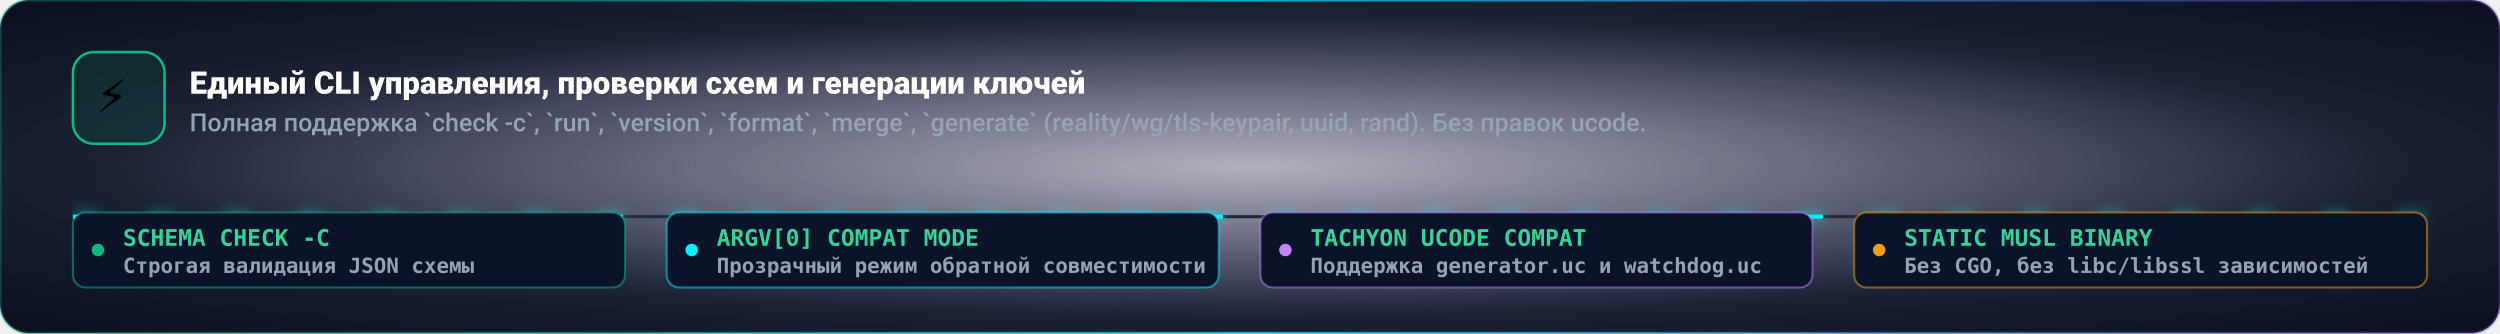
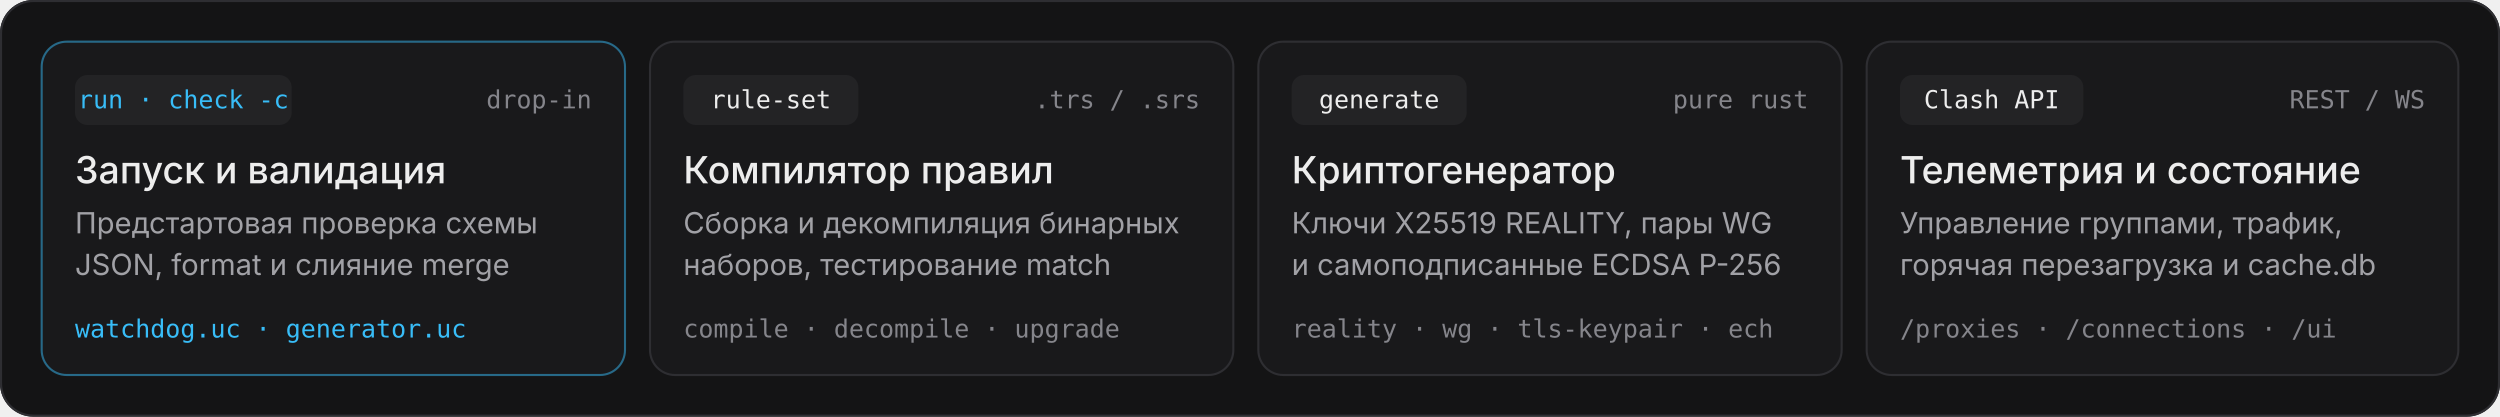
- <svg xmlns="http://www.w3.org/2000/svg" viewBox="0 0 1200 160" width="100%" height="100%">
-   <defs>
-     <radialGradient id="cli-bg" cx="50%" cy="50%" r="75%">
-       <stop offset="0%" stop-color="#1E1B4B" stop-opacity="0.3" />
-       <stop offset="60%" stop-color="#0F172A" stop-opacity="0.95" />
-       <stop offset="100%" stop-color="#020617" stop-opacity="0.98" />
-     </radialGradient>
-     <linearGradient id="cli-border" x1="0%" y1="0%" x2="100%" y2="0%">
-       <stop offset="0%" stop-color="#10B981" stop-opacity="0.3" />
-       <stop offset="50%" stop-color="#00F0FF" stop-opacity="0.7" />
-       <stop offset="100%" stop-color="#8B5CF6" stop-opacity="0.3" />
-     </linearGradient>
-     <filter id="cli-glow" filterUnits="userSpaceOnUse" x="0" y="0" width="1200" height="160">
-       <feGaussianBlur stdDeviation="3" result="blur" />
-       <feMerge>
-         <feMergeNode in="blur" />
-         <feMergeNode in="SourceGraphic" />
-       </feMerge>
-     </filter>
-   </defs>
-   <style>
-     @keyframes pulseCliDot {
-       0%, 100% { transform: scale(1); opacity: 0.9; }
-       50% { transform: scale(1.3); opacity: 0.3; }
-     }
-     @keyframes cliStreamFlow {
-       0% { stroke-dashoffset: 120; }
-       100% { stroke-dashoffset: 0; }
-     }
- 
-     .cli-dot { animation: pulseCliDot 2s ease-in-out infinite; }
-     .cli-stream { stroke-dasharray: 12 24; animation: cliStreamFlow 2.5s linear infinite; }
- 
-     .cli-title { font-family: -apple-system, BlinkMacSystemFont, 'Segoe UI', Roboto, sans-serif; font-weight: 800; font-size: 15px; fill: #FFFFFF; }
-     .cli-desc { font-family: -apple-system, BlinkMacSystemFont, 'Segoe UI', Roboto, sans-serif; font-weight: 500; font-size: 12px; fill: #94A3B8; }
-     .cli-tag { font-family: ui-monospace, SFMono-Regular, Menlo, Monaco, Consolas, monospace; font-size: 11px; font-weight: 700; fill: #34D399; }
-     .cli-subtag { font-family: ui-monospace, SFMono-Regular, Menlo, Monaco, Consolas, monospace; font-size: 10px; font-weight: 600; fill: #94A3B8; }
-   </style>
-   <rect width="1200" height="160" rx="14" fill="url(#cli-bg)" stroke="url(#cli-border)" stroke-width="1.5" />
-   <g transform="translate(35, 25)">
-     <rect width="44" height="44" rx="10" fill="#065F46" fill-opacity="0.25" stroke="#10B981" stroke-width="1.2" />
-     <text x="11" y="29" font-size="22">⚡</text>
-     <text x="56" y="20" class="cli-title">Единый CLI управления, проверки схем и генерации ключей</text>
-     <text x="56" y="38" class="cli-desc">Полная поддержка `check -c`, `run`, `version`, `format`, `merge`, `generate` (reality/wg/tls-keypair, uuid, rand). Без правок ucode.</text>
+ <svg xmlns="http://www.w3.org/2000/svg" width="1200" height="200" viewBox="0 0 1200 200" role="img" aria-labelledby="title desc">
+   <rect width="1200" height="200" rx="16" fill="#141415" />
+   <rect x="0.5" y="0.5" width="1199" height="199" rx="15.5" fill="none" stroke="#2e2e32" stroke-width="1" />
+   <g transform="translate(20, 20)">
+     <rect x="0" y="0" width="280" height="160" rx="12" fill="#19191b" stroke="#38bdf8" stroke-width="1" stroke-opacity="0.5" />
+     <rect x="16" y="16" width="104" height="24" rx="6" fill="#232325" />
+     <text x="68" y="32" text-anchor="middle" fill="#38bdf8" font-family="ui-monospace, SFMono-Regular, Menlo, Consolas, monospace" font-size="12" font-weight="500">run · check -c</text>
+     <text x="264" y="32" text-anchor="end" fill="#85858b" font-family="ui-monospace, SFMono-Regular, Menlo, Consolas, monospace" font-size="12" font-weight="400">drop-in</text>
+     <text x="16" y="68" fill="#ededed" font-family="-apple-system, BlinkMacSystemFont, 'Segoe UI', Inter, sans-serif" font-size="18" font-weight="500">Запуск и валидация</text>
+     <text x="16" y="92" fill="#a1a1a6" font-family="-apple-system, BlinkMacSystemFont, 'Segoe UI', Inter, sans-serif" font-size="14" font-weight="400">Предстартовая проверка схемы</text>
+     <text x="16" y="112" fill="#a1a1a6" font-family="-apple-system, BlinkMacSystemFont, 'Segoe UI', Inter, sans-serif" font-size="14" font-weight="400">JSON, format и слияние merge</text>
+     <text x="16" y="142" fill="#38bdf8" font-family="ui-monospace, SFMono-Regular, Menlo, Consolas, monospace" font-size="12" font-weight="400">watchdog.uc · generator.uc</text>
  </g>
-   <g transform="translate(35, 84)">
-     <line x1="0" y1="20" x2="1130" y2="20" stroke="#1E293B" stroke-width="1.5" />
-     <line x1="0" y1="20" x2="1130" y2="20" stroke="#00F0FF" stroke-width="2" class="cli-stream" filter="url(#cli-glow)" />
+   <g transform="translate(312, 20)">
+     <rect x="0" y="0" width="280" height="160" rx="12" fill="#19191b" stroke="#2e2e32" stroke-width="1" />
+     <rect x="16" y="16" width="84" height="24" rx="6" fill="#232325" />
+     <text x="58" y="32" text-anchor="middle" fill="#ededed" font-family="ui-monospace, SFMono-Regular, Menlo, Consolas, monospace" font-size="12" font-weight="500">rule-set</text>
+     <text x="264" y="32" text-anchor="end" fill="#85858b" font-family="ui-monospace, SFMono-Regular, Menlo, Consolas, monospace" font-size="12" font-weight="400">.trs / .srs</text>
+     <text x="16" y="68" fill="#ededed" font-family="-apple-system, BlinkMacSystemFont, 'Segoe UI', Inter, sans-serif" font-size="18" font-weight="500">Компилятор правил</text>
+     <text x="16" y="92" fill="#a1a1a6" font-family="-apple-system, BlinkMacSystemFont, 'Segoe UI', Inter, sans-serif" font-size="14" font-weight="400">Сборка и декомпиляция бинарных</text>
+     <text x="16" y="112" fill="#a1a1a6" font-family="-apple-system, BlinkMacSystemFont, 'Segoe UI', Inter, sans-serif" font-size="14" font-weight="400">наборов, тестирование match</text>
+     <text x="16" y="142" fill="#85858b" font-family="ui-monospace, SFMono-Regular, Menlo, Consolas, monospace" font-size="12" font-weight="400">compile · decompile · upgrade</text>
  </g>
-   <g transform="translate(35, 102)">
-     <g transform="translate(0, 0)">
-       <rect width="265" height="36" rx="6" fill="#0B132B" stroke="#10B981" stroke-opacity="0.5" stroke-width="1" />
-       <circle cx="12" cy="18" r="3" fill="#10B981" class="cli-dot" />
-       <text x="24" y="16" class="cli-tag">SCHEMA CHECK -C</text>
-       <text x="24" y="29" class="cli-subtag">Строгая валидация JSON схемы</text>
-     </g>
-     <g transform="translate(285, 0)">
-       <rect width="265" height="36" rx="6" fill="#0B132B" stroke="#00F0FF" stroke-opacity="0.5" stroke-width="1" />
-       <circle cx="12" cy="18" r="3" fill="#00F0FF" class="cli-dot" />
-       <text x="24" y="16" class="cli-tag" fill="#00F0FF">ARGV[0] COMPAT MODE</text>
-       <text x="24" y="29" class="cli-subtag">Прозрачный режим обратной совместимости</text>
-     </g>
-     <g transform="translate(570, 0)">
-       <rect width="265" height="36" rx="6" fill="#0B132B" stroke="#C084FC" stroke-opacity="0.5" stroke-width="1" />
-       <circle cx="12" cy="18" r="3" fill="#C084FC" class="cli-dot" />
-       <text x="24" y="16" class="cli-tag" fill="#C084FC">TACHYON UCODE COMPAT</text>
-       <text x="24" y="29" class="cli-subtag">Поддержка generator.uc и watchdog.uc</text>
-     </g>
-     <g transform="translate(855, 0)">
-       <rect width="275" height="36" rx="6" fill="#0B132B" stroke="#F59E0B" stroke-opacity="0.5" stroke-width="1" />
-       <circle cx="12" cy="18" r="3" fill="#F59E0B" class="cli-dot" />
-       <text x="24" y="16" class="cli-tag" fill="#FBBF24">STATIC MUSL BINARY</text>
-       <text x="24" y="29" class="cli-subtag">Без CGO, без libc/libssl зависимостей</text>
-     </g>
+   <g transform="translate(604, 20)">
+     <rect x="0" y="0" width="280" height="160" rx="12" fill="#19191b" stroke="#2e2e32" stroke-width="1" />
+     <rect x="16" y="16" width="84" height="24" rx="6" fill="#232325" />
+     <text x="58" y="32" text-anchor="middle" fill="#ededed" font-family="ui-monospace, SFMono-Regular, Menlo, Consolas, monospace" font-size="12" font-weight="500">generate</text>
+     <text x="264" y="32" text-anchor="end" fill="#85858b" font-family="ui-monospace, SFMono-Regular, Menlo, Consolas, monospace" font-size="12" font-weight="400">pure rust</text>
+     <text x="16" y="68" fill="#ededed" font-family="-apple-system, BlinkMacSystemFont, 'Segoe UI', Inter, sans-serif" font-size="18" font-weight="500">Криптогенератор</text>
+     <text x="16" y="92" fill="#a1a1a6" font-family="-apple-system, BlinkMacSystemFont, 'Segoe UI', Inter, sans-serif" font-size="14" font-weight="400">Ключи X25519 REALITY, пары WG</text>
+     <text x="16" y="112" fill="#a1a1a6" font-family="-apple-system, BlinkMacSystemFont, 'Segoe UI', Inter, sans-serif" font-size="14" font-weight="400">и самоподписанные ECDSA P-256</text>
+     <text x="16" y="142" fill="#85858b" font-family="ui-monospace, SFMono-Regular, Menlo, Consolas, monospace" font-size="12" font-weight="400">reality · wg · tls-keypair · ech</text>
+   </g>
+   <g transform="translate(896, 20)">
+     <rect x="0" y="0" width="284" height="160" rx="12" fill="#19191b" stroke="#2e2e32" stroke-width="1" />
+     <rect x="16" y="16" width="88" height="24" rx="6" fill="#232325" />
+     <text x="60" y="32" text-anchor="middle" fill="#ededed" font-family="ui-monospace, SFMono-Regular, Menlo, Consolas, monospace" font-size="12" font-weight="500">Clash API</text>
+     <text x="268" y="32" text-anchor="end" fill="#85858b" font-family="ui-monospace, SFMono-Regular, Menlo, Consolas, monospace" font-size="12" font-weight="400">REST / WS</text>
+     <text x="16" y="68" fill="#ededed" font-family="-apple-system, BlinkMacSystemFont, 'Segoe UI', Inter, sans-serif" font-size="18" font-weight="500">Телеметрия и состояние</text>
+     <text x="16" y="92" fill="#a1a1a6" font-family="-apple-system, BlinkMacSystemFont, 'Segoe UI', Inter, sans-serif" font-size="14" font-weight="400">Управление группами, трафик,</text>
+     <text x="16" y="112" fill="#a1a1a6" font-family="-apple-system, BlinkMacSystemFont, 'Segoe UI', Inter, sans-serif" font-size="14" font-weight="400">горячая перезагрузка и cache.db</text>
+     <text x="16" y="142" fill="#85858b" font-family="ui-monospace, SFMono-Regular, Menlo, Consolas, monospace" font-size="12" font-weight="400">/proxies · /connections · /ui</text>
  </g>
</svg>
